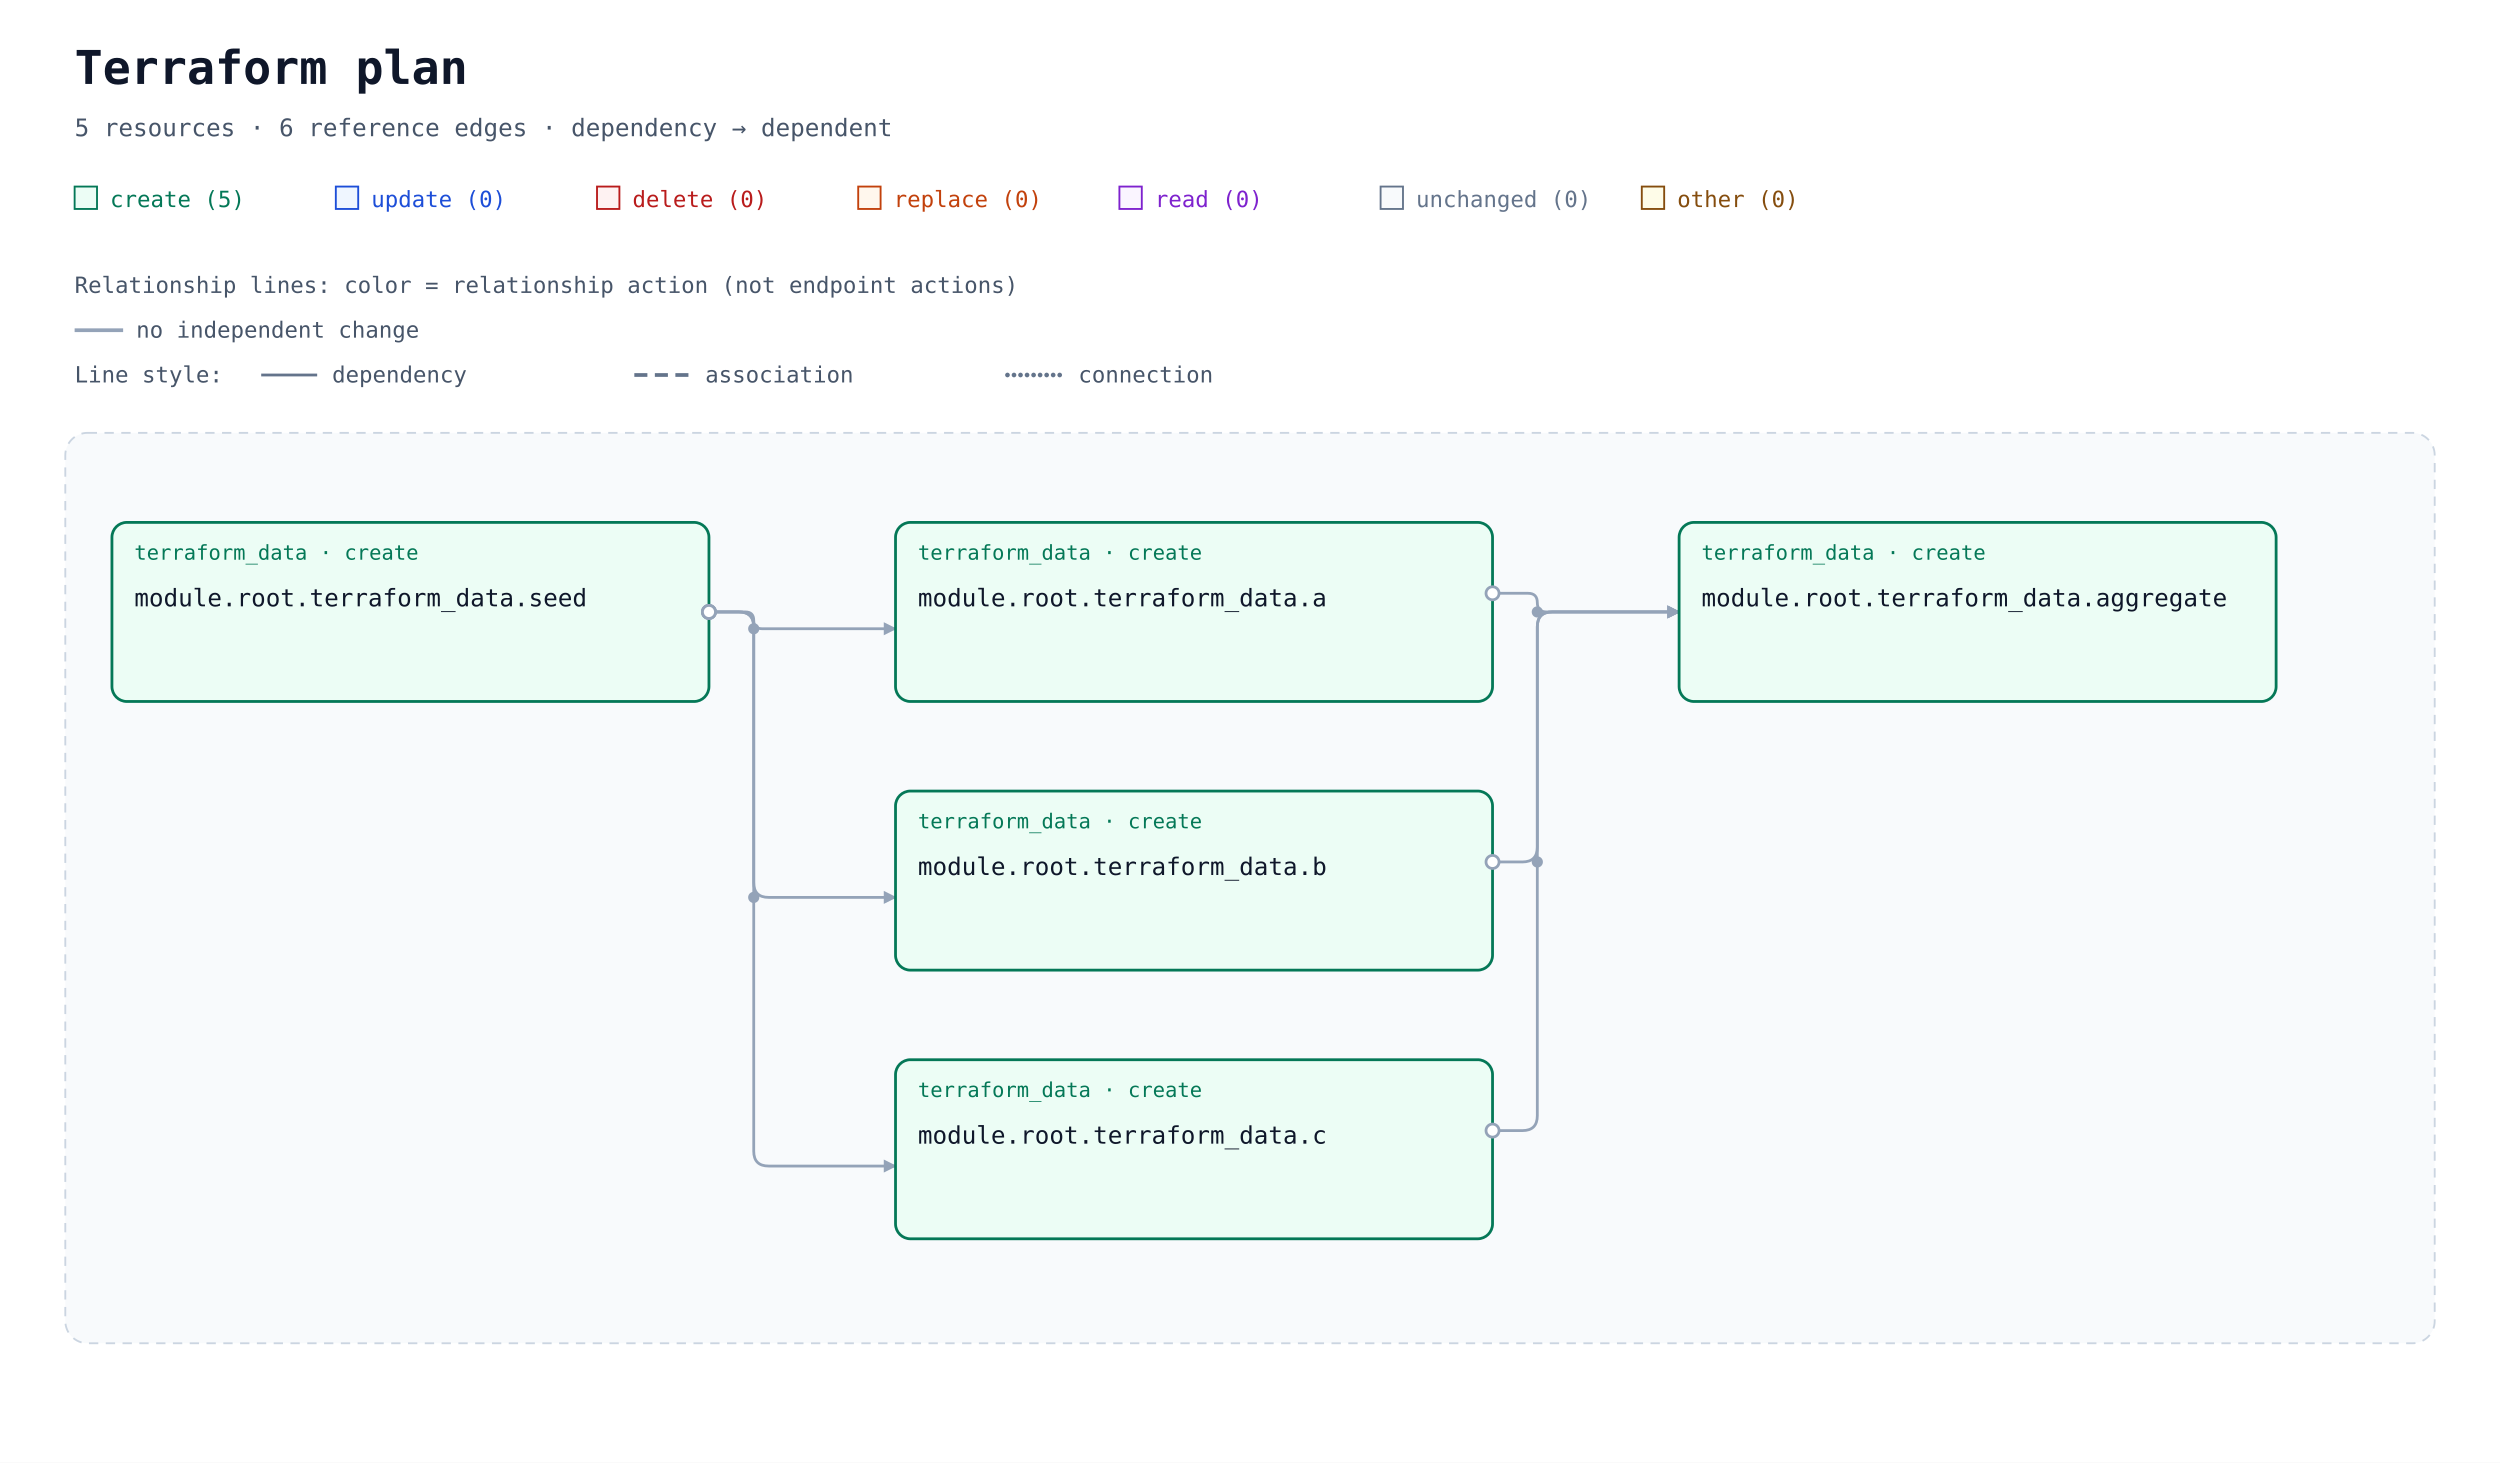
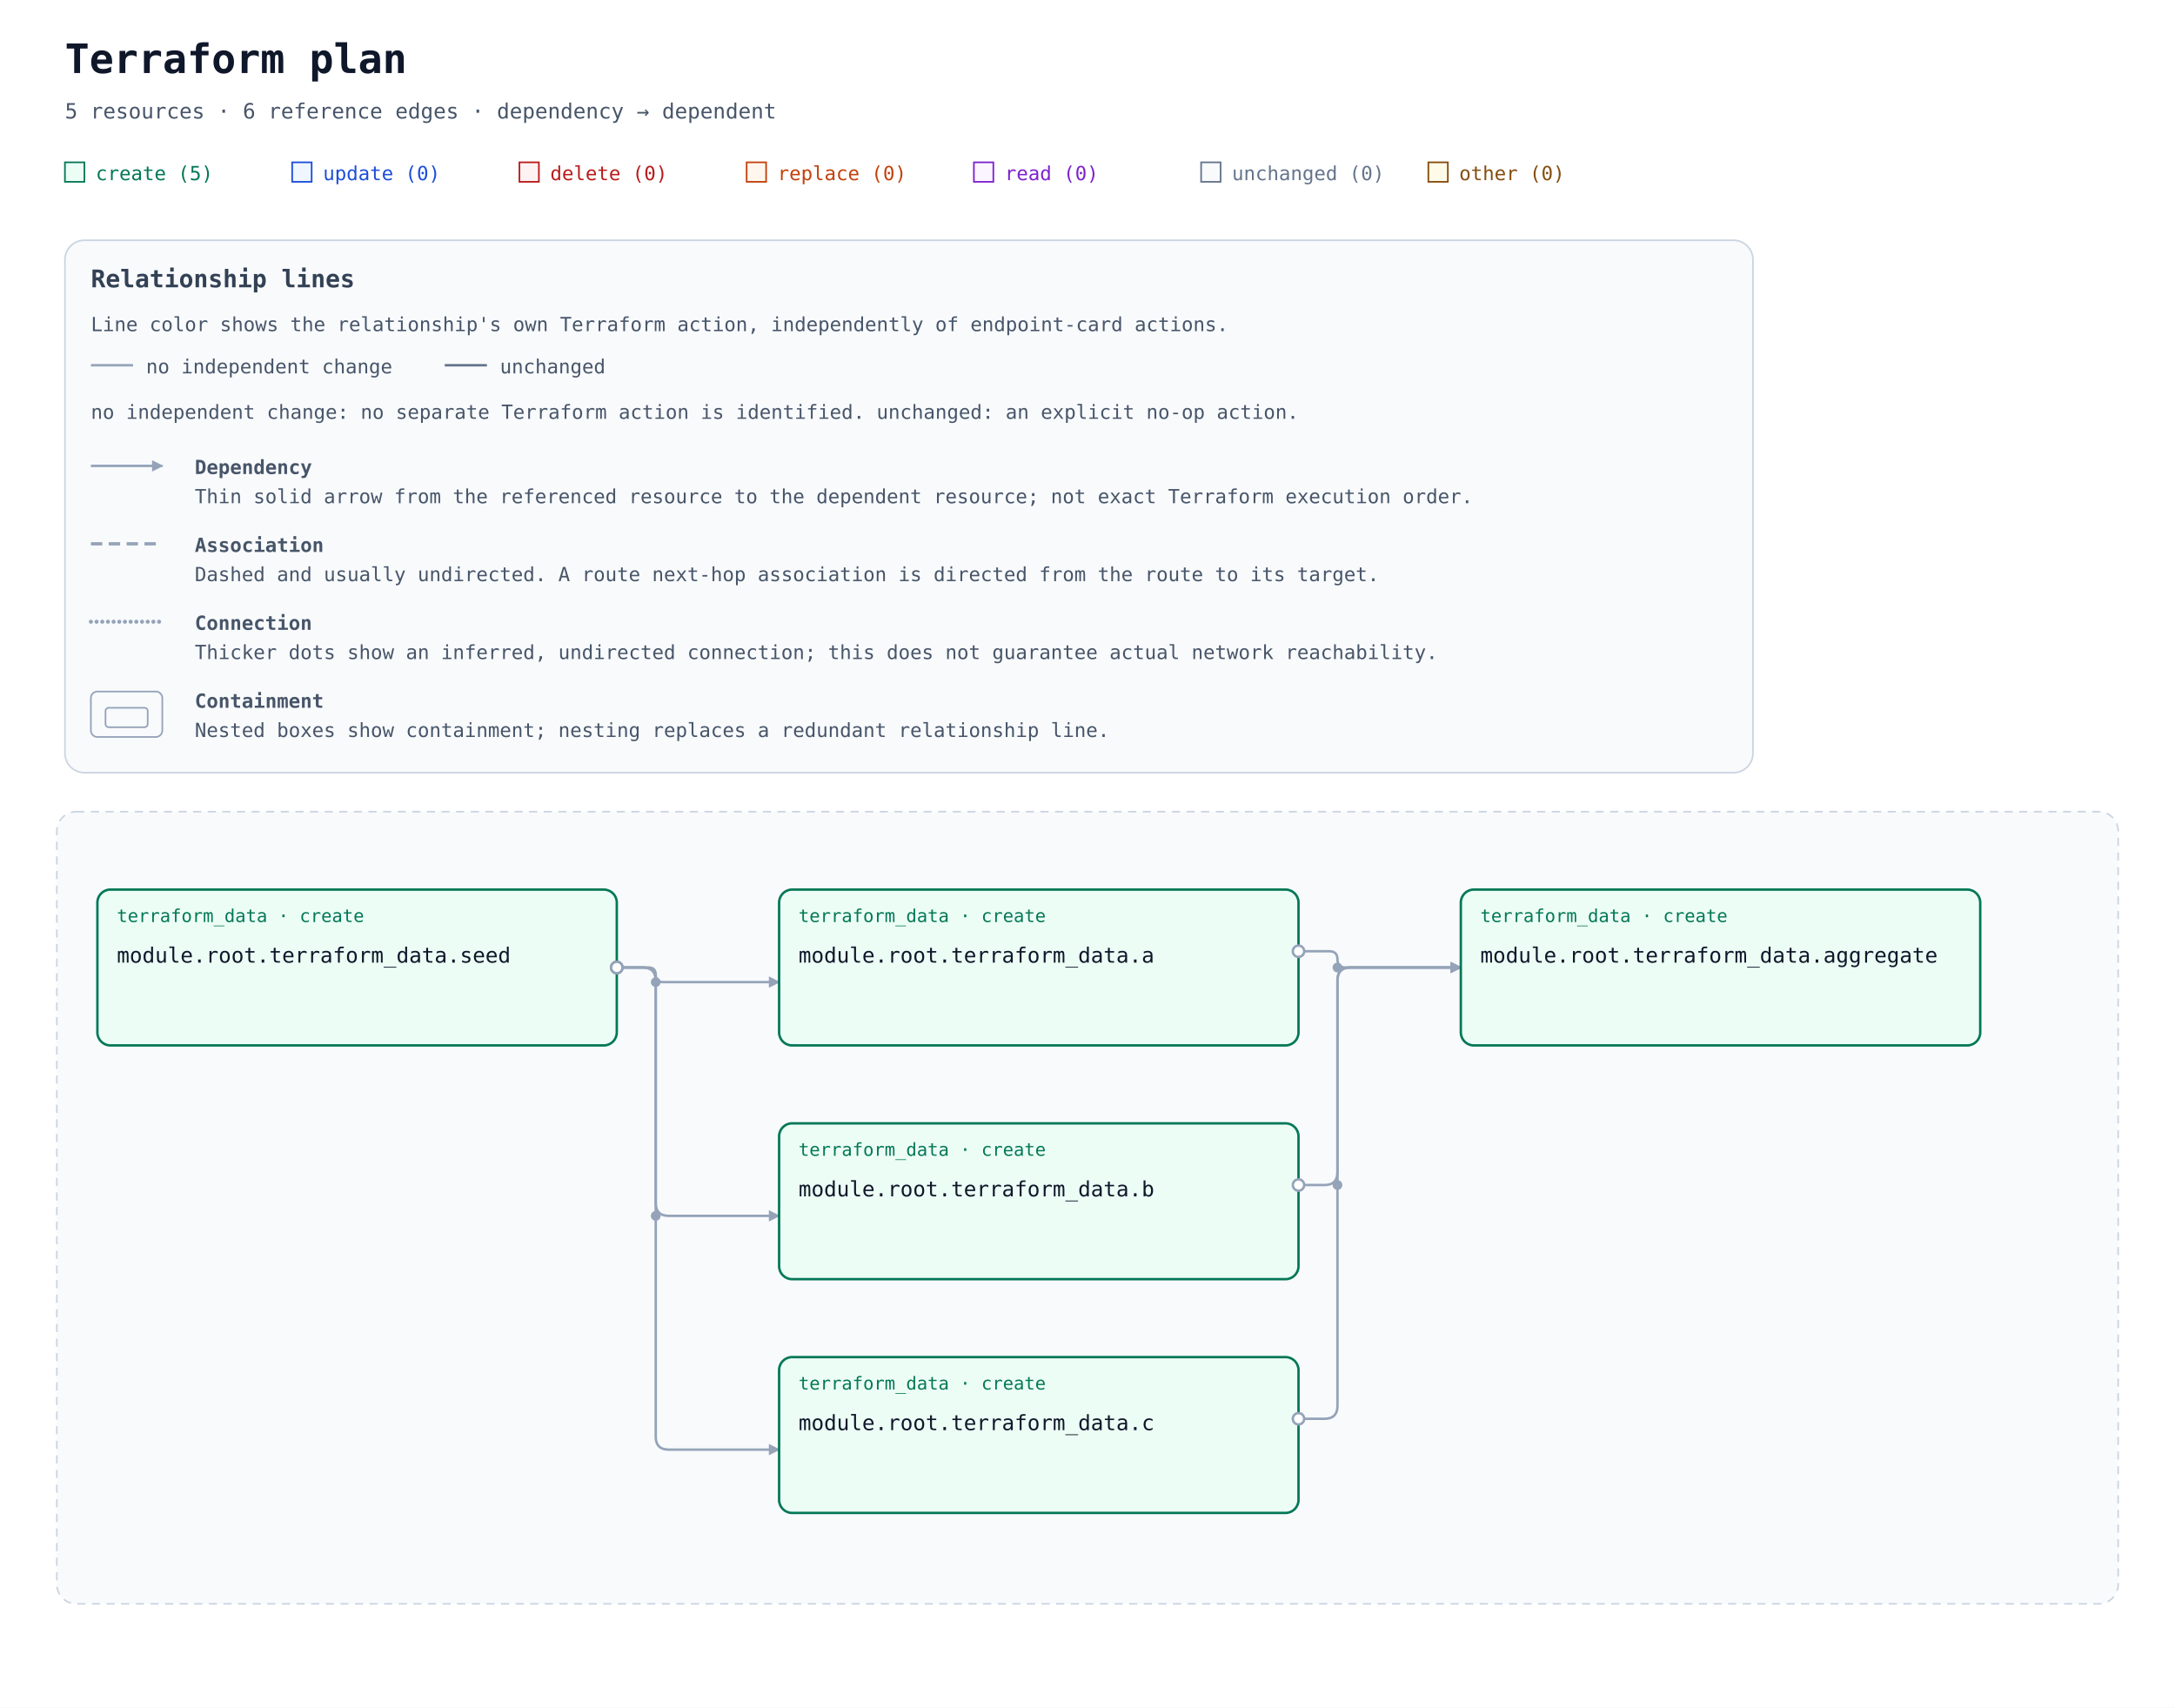
- <svg xmlns="http://www.w3.org/2000/svg" width="1340" height="784" viewBox="0 0 1340 784" role="img" aria-labelledby="title description">
+ <svg xmlns="http://www.w3.org/2000/svg" width="1340" height="1052" viewBox="0 0 1340 1052" role="img" aria-labelledby="title description">
  <defs>
    <marker id="arrow" viewBox="0 0 10 10" refX="9" refY="5" markerWidth="7" markerHeight="7" markerUnits="userSpaceOnUse" orient="auto-start-reverse">
      <path d="M 0 0 L 10 5 L 0 10 z" fill="#94a3b8" />
    </marker>
  </defs>
  <rect width="100%" height="100%" fill="#ffffff" />
  <g font-family="ui-monospace, SFMono-Regular, Consolas, monospace">
    <text x="40" y="45" font-size="25" font-weight="700" fill="#0f172a">Terraform plan</text>
    <text x="40" y="73" font-size="13" fill="#475569">5 resources · 6 reference edges · dependency → dependent</text>
    <rect x="40" y="100" width="12" height="12" fill="#ecfdf5" stroke="#047857" />
    <text x="59" y="111" font-size="12" fill="#047857">create (5)</text>
    <rect x="180" y="100" width="12" height="12" fill="#eff6ff" stroke="#1d4ed8" />
    <text x="199" y="111" font-size="12" fill="#1d4ed8">update (0)</text>
    <rect x="320" y="100" width="12" height="12" fill="#fef2f2" stroke="#b91c1c" />
    <text x="339" y="111" font-size="12" fill="#b91c1c">delete (0)</text>
    <rect x="460" y="100" width="12" height="12" fill="#fff7ed" stroke="#c2410c" />
    <text x="479" y="111" font-size="12" fill="#c2410c">replace (0)</text>
    <rect x="600" y="100" width="12" height="12" fill="#faf5ff" stroke="#7e22ce" />
    <text x="619" y="111" font-size="12" fill="#7e22ce">read (0)</text>
    <rect x="740" y="100" width="12" height="12" fill="#f8fafc" stroke="#64748b" />
    <text x="759" y="111" font-size="12" fill="#64748b">unchanged (0)</text>
    <rect x="880" y="100" width="12" height="12" fill="#fefce8" stroke="#854d0e" />
    <text x="899" y="111" font-size="12" fill="#854d0e">other (0)</text>
-     <g id="relationship-legend" font-size="12" fill="#475569">
-       <text x="40" y="157">Relationship lines: color = relationship action (not endpoint actions)</text>
-       <path d="M 40 177 H 66" stroke="#94a3b8" stroke-width="2" />
-       <text x="73" y="181">no independent change</text>
-       <text x="40" y="205">Line style:</text>
-       <path d="M 140 201 H 170" stroke="#64748b" stroke-width="1.5" />
-       <text x="178" y="205">dependency</text>
-       <path d="M 340 201 H 370" stroke="#64748b" stroke-width="2" stroke-dasharray="7 4" />
-       <text x="378" y="205">association</text>
-       <path d="M 540 201 H 570" stroke="#64748b" stroke-width="2.5" stroke-dasharray="0 3.5" stroke-linecap="round" />
-       <text x="578" y="205">connection</text>
+     <g id="relationship-legend" font-size="12" fill="#475569" transform="translate(40 148)">
+       <rect width="1040" height="328" rx="12" fill="#f8fafc" stroke="#cbd5e1" />
+       <text x="16" y="29" font-size="15" font-weight="700" fill="#334155">Relationship lines</text>
+       <text x="16" y="56">Line color shows the relationship's own Terraform action, independently of endpoint-card actions.</text>
+       <path data-legend-action="none" d="M 16 77 H 42" fill="none" stroke="#94a3b8" stroke-width="1.5" />
+       <text x="50" y="82">no independent change</text>
+       <path data-legend-action="unchanged" d="M 234 77 H 260" fill="none" stroke="#64748b" stroke-width="1.5" />
+       <text x="268" y="82">unchanged</text>
+       <text x="16" y="110">no independent change: no separate Terraform action is identified. unchanged: an explicit no-op action.</text>
+       <path data-legend-kind="dependency" data-directionality="directed" d="M 16 139 H 60" fill="none" stroke="#94a3b8" stroke-width="1.5" marker-end="url(#arrow)" />
+       <text x="80" y="144" font-weight="700">Dependency</text>
+       <text x="80" y="162">Thin solid arrow from the referenced resource to the dependent resource; not exact Terraform execution order.</text>
+       <path data-legend-kind="association" data-directionality="undirected" d="M 16 187 H 60" fill="none" stroke="#94a3b8" stroke-width="2" stroke-dasharray="7 4" />
+       <text x="80" y="192" font-weight="700">Association</text>
+       <text x="80" y="210">Dashed and usually undirected. A route next-hop association is directed from the route to its target.</text>
+       <path data-legend-kind="connection" data-directionality="undirected" d="M 16 235 H 60" fill="none" stroke="#94a3b8" stroke-width="2.5" stroke-dasharray="0 3.5" stroke-linecap="round" />
+       <text x="80" y="240" font-weight="700">Connection</text>
+       <text x="80" y="258">Thicker dots show an inferred, undirected connection; this does not guarantee actual network reachability.</text>
+       <g data-legend-kind="containment" fill="none" stroke="#94a3b8">
+         <rect x="16" y="278" width="44" height="28" rx="4" />
+         <rect x="25" y="288" width="26" height="12" rx="2" />
+       </g>
+       <text x="80" y="288" font-weight="700">Containment</text>
+       <text x="80" y="306">Nested boxes show containment; nesting replaces a redundant relationship line.</text>
    </g>
-     <g transform="translate(0 72)">
+     <g transform="translate(0 340)">
      <g data-architecture="true" transform="translate(0 0)">
        <rect x="35" y="160" width="1270" height="488" rx="12" fill="#f8fafc" stroke="#cbd5e1" stroke-dasharray="5 4" />
        <text x="52" y="185" font-size="13" font-weight="700" fill="#475569" />
        <path d="M 800 246 L 819 246 Q 824 246 824 251 L 824 251 Q 824 256 829 256 L 900 256 " data-edge-kind="dependency" data-directionality="directed" data-source="resource-7465727261666f726d5f646174612e61-current" data-target="resource-7465727261666f726d5f646174612e616767726567617465-current" fill="none" stroke="#94a3b8" stroke-width="1.5" stroke-linejoin="round" marker-end="url(#arrow)" />
        <path d="M 800 390 L 816 390 Q 824 390 824 382 L 824 264 Q 824 256 832 256 L 900 256 " data-edge-kind="dependency" data-directionality="directed" data-source="resource-7465727261666f726d5f646174612e62-current" data-target="resource-7465727261666f726d5f646174612e616767726567617465-current" fill="none" stroke="#94a3b8" stroke-width="1.5" stroke-linejoin="round" marker-end="url(#arrow)" />
        <path d="M 800 534 L 816 534 Q 824 534 824 526 L 824 264 Q 824 256 832 256 L 900 256 " data-edge-kind="dependency" data-directionality="directed" data-source="resource-7465727261666f726d5f646174612e63-current" data-target="resource-7465727261666f726d5f646174612e616767726567617465-current" fill="none" stroke="#94a3b8" stroke-width="1.5" stroke-linejoin="round" marker-end="url(#arrow)" />
        <path d="M 380 256 L 399.5 256 Q 404 256 404 260.5 L 404 260.5 Q 404 265 408.5 265 L 480 265 " data-edge-kind="dependency" data-directionality="directed" data-source="resource-7465727261666f726d5f646174612e73656564-current" data-target="resource-7465727261666f726d5f646174612e61-current" fill="none" stroke="#94a3b8" stroke-width="1.5" stroke-linejoin="round" marker-end="url(#arrow)" />
        <path d="M 380 256 L 396 256 Q 404 256 404 264 L 404 401 Q 404 409 412 409 L 480 409 " data-edge-kind="dependency" data-directionality="directed" data-source="resource-7465727261666f726d5f646174612e73656564-current" data-target="resource-7465727261666f726d5f646174612e62-current" fill="none" stroke="#94a3b8" stroke-width="1.5" stroke-linejoin="round" marker-end="url(#arrow)" />
        <path d="M 380 256 L 396 256 Q 404 256 404 264 L 404 545 Q 404 553 412 553 L 480 553 " data-edge-kind="dependency" data-directionality="directed" data-source="resource-7465727261666f726d5f646174612e73656564-current" data-target="resource-7465727261666f726d5f646174612e63-current" fill="none" stroke="#94a3b8" stroke-width="1.5" stroke-linejoin="round" marker-end="url(#arrow)" />
        <circle cx="404" cy="265" r="3" fill="#94a3b8" />
        <circle cx="404" cy="409" r="3" fill="#94a3b8" />
        <circle cx="824" cy="256" r="3" fill="#94a3b8" />
        <circle cx="824" cy="390" r="3" fill="#94a3b8" />
        <g id="resource-7465727261666f726d5f646174612e61-current" data-architecture-id="terraform:7465727261666f726d5f646174612e61-current" data-qualified-address="module.root.terraform_data.a" data-terraform-address="terraform_data.a">
          <rect x="480" y="208" width="320" height="96" rx="8" fill="#ecfdf5" stroke="#047857" stroke-width="1.5" data-mode="managed" />
          <text x="492" y="228" font-size="11" fill="#047857">terraform_data · create</text>
          <text x="492" y="253" font-size="13" fill="#0f172a" xml:space="preserve">module.root.terraform_data.a</text>
        </g>
        <g id="resource-7465727261666f726d5f646174612e616767726567617465-current" data-architecture-id="terraform:7465727261666f726d5f646174612e616767726567617465-current" data-qualified-address="module.root.terraform_data.aggregate" data-terraform-address="terraform_data.aggregate">
          <rect x="900" y="208" width="320" height="96" rx="8" fill="#ecfdf5" stroke="#047857" stroke-width="1.5" data-mode="managed" />
          <text x="912" y="228" font-size="11" fill="#047857">terraform_data · create</text>
          <text x="912" y="253" font-size="13" fill="#0f172a" xml:space="preserve">module.root.terraform_data.aggregate</text>
        </g>
        <g id="resource-7465727261666f726d5f646174612e62-current" data-architecture-id="terraform:7465727261666f726d5f646174612e62-current" data-qualified-address="module.root.terraform_data.b" data-terraform-address="terraform_data.b">
          <rect x="480" y="352" width="320" height="96" rx="8" fill="#ecfdf5" stroke="#047857" stroke-width="1.5" data-mode="managed" />
          <text x="492" y="372" font-size="11" fill="#047857">terraform_data · create</text>
          <text x="492" y="397" font-size="13" fill="#0f172a" xml:space="preserve">module.root.terraform_data.b</text>
        </g>
        <g id="resource-7465727261666f726d5f646174612e63-current" data-architecture-id="terraform:7465727261666f726d5f646174612e63-current" data-qualified-address="module.root.terraform_data.c" data-terraform-address="terraform_data.c">
          <rect x="480" y="496" width="320" height="96" rx="8" fill="#ecfdf5" stroke="#047857" stroke-width="1.5" data-mode="managed" />
          <text x="492" y="516" font-size="11" fill="#047857">terraform_data · create</text>
          <text x="492" y="541" font-size="13" fill="#0f172a" xml:space="preserve">module.root.terraform_data.c</text>
        </g>
        <g id="resource-7465727261666f726d5f646174612e73656564-current" data-architecture-id="terraform:7465727261666f726d5f646174612e73656564-current" data-qualified-address="module.root.terraform_data.seed" data-terraform-address="terraform_data.seed">
          <rect x="60" y="208" width="320" height="96" rx="8" fill="#ecfdf5" stroke="#047857" stroke-width="1.5" data-mode="managed" />
          <text x="72" y="228" font-size="11" fill="#047857">terraform_data · create</text>
          <text x="72" y="253" font-size="13" fill="#0f172a" xml:space="preserve">module.root.terraform_data.seed</text>
        </g>
        <g data-endpoints="true" data-source="resource-7465727261666f726d5f646174612e61-current" data-target="resource-7465727261666f726d5f646174612e616767726567617465-current" aria-hidden="true">
          <circle data-endpoint="source" cx="800" cy="246" r="3.5" fill="#ffffff" stroke="#94a3b8" stroke-width="1.5" />
        </g>
        <g data-endpoints="true" data-source="resource-7465727261666f726d5f646174612e62-current" data-target="resource-7465727261666f726d5f646174612e616767726567617465-current" aria-hidden="true">
          <circle data-endpoint="source" cx="800" cy="390" r="3.5" fill="#ffffff" stroke="#94a3b8" stroke-width="1.5" />
        </g>
        <g data-endpoints="true" data-source="resource-7465727261666f726d5f646174612e63-current" data-target="resource-7465727261666f726d5f646174612e616767726567617465-current" aria-hidden="true">
          <circle data-endpoint="source" cx="800" cy="534" r="3.5" fill="#ffffff" stroke="#94a3b8" stroke-width="1.5" />
        </g>
        <g data-endpoints="true" data-source="resource-7465727261666f726d5f646174612e73656564-current" data-target="resource-7465727261666f726d5f646174612e61-current" aria-hidden="true">
          <circle data-endpoint="source" cx="380" cy="256" r="3.5" fill="#ffffff" stroke="#94a3b8" stroke-width="1.5" />
        </g>
        <g data-endpoints="true" data-source="resource-7465727261666f726d5f646174612e73656564-current" data-target="resource-7465727261666f726d5f646174612e62-current" aria-hidden="true">
          <circle data-endpoint="source" cx="380" cy="256" r="3.5" fill="#ffffff" stroke="#94a3b8" stroke-width="1.5" />
        </g>
        <g data-endpoints="true" data-source="resource-7465727261666f726d5f646174612e73656564-current" data-target="resource-7465727261666f726d5f646174612e63-current" aria-hidden="true">
          <circle data-endpoint="source" cx="380" cy="256" r="3.5" fill="#ffffff" stroke="#94a3b8" stroke-width="1.5" />
        </g>
      </g>
    </g>
  </g>
</svg>
